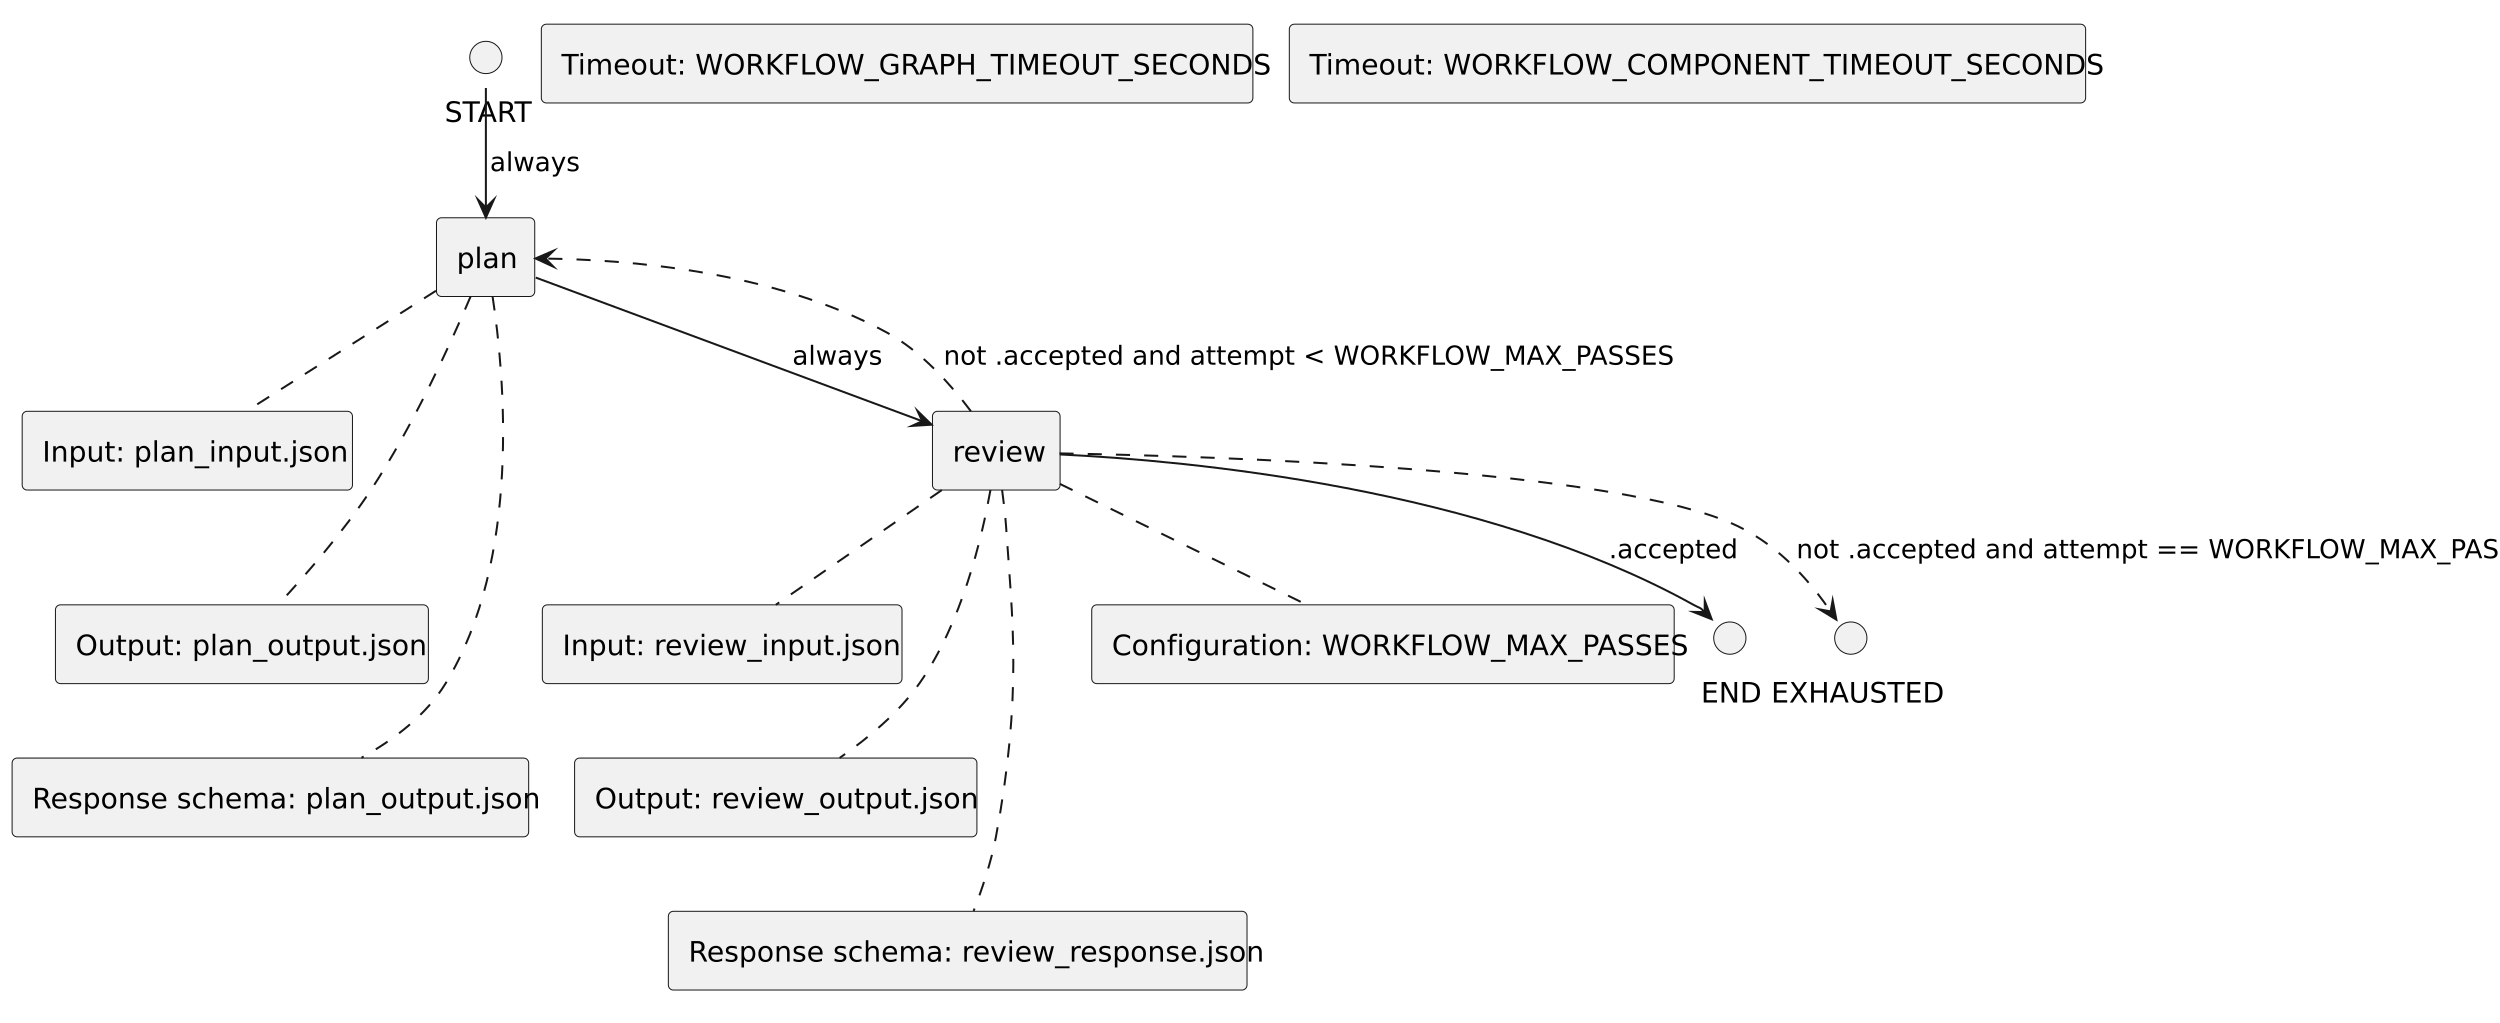
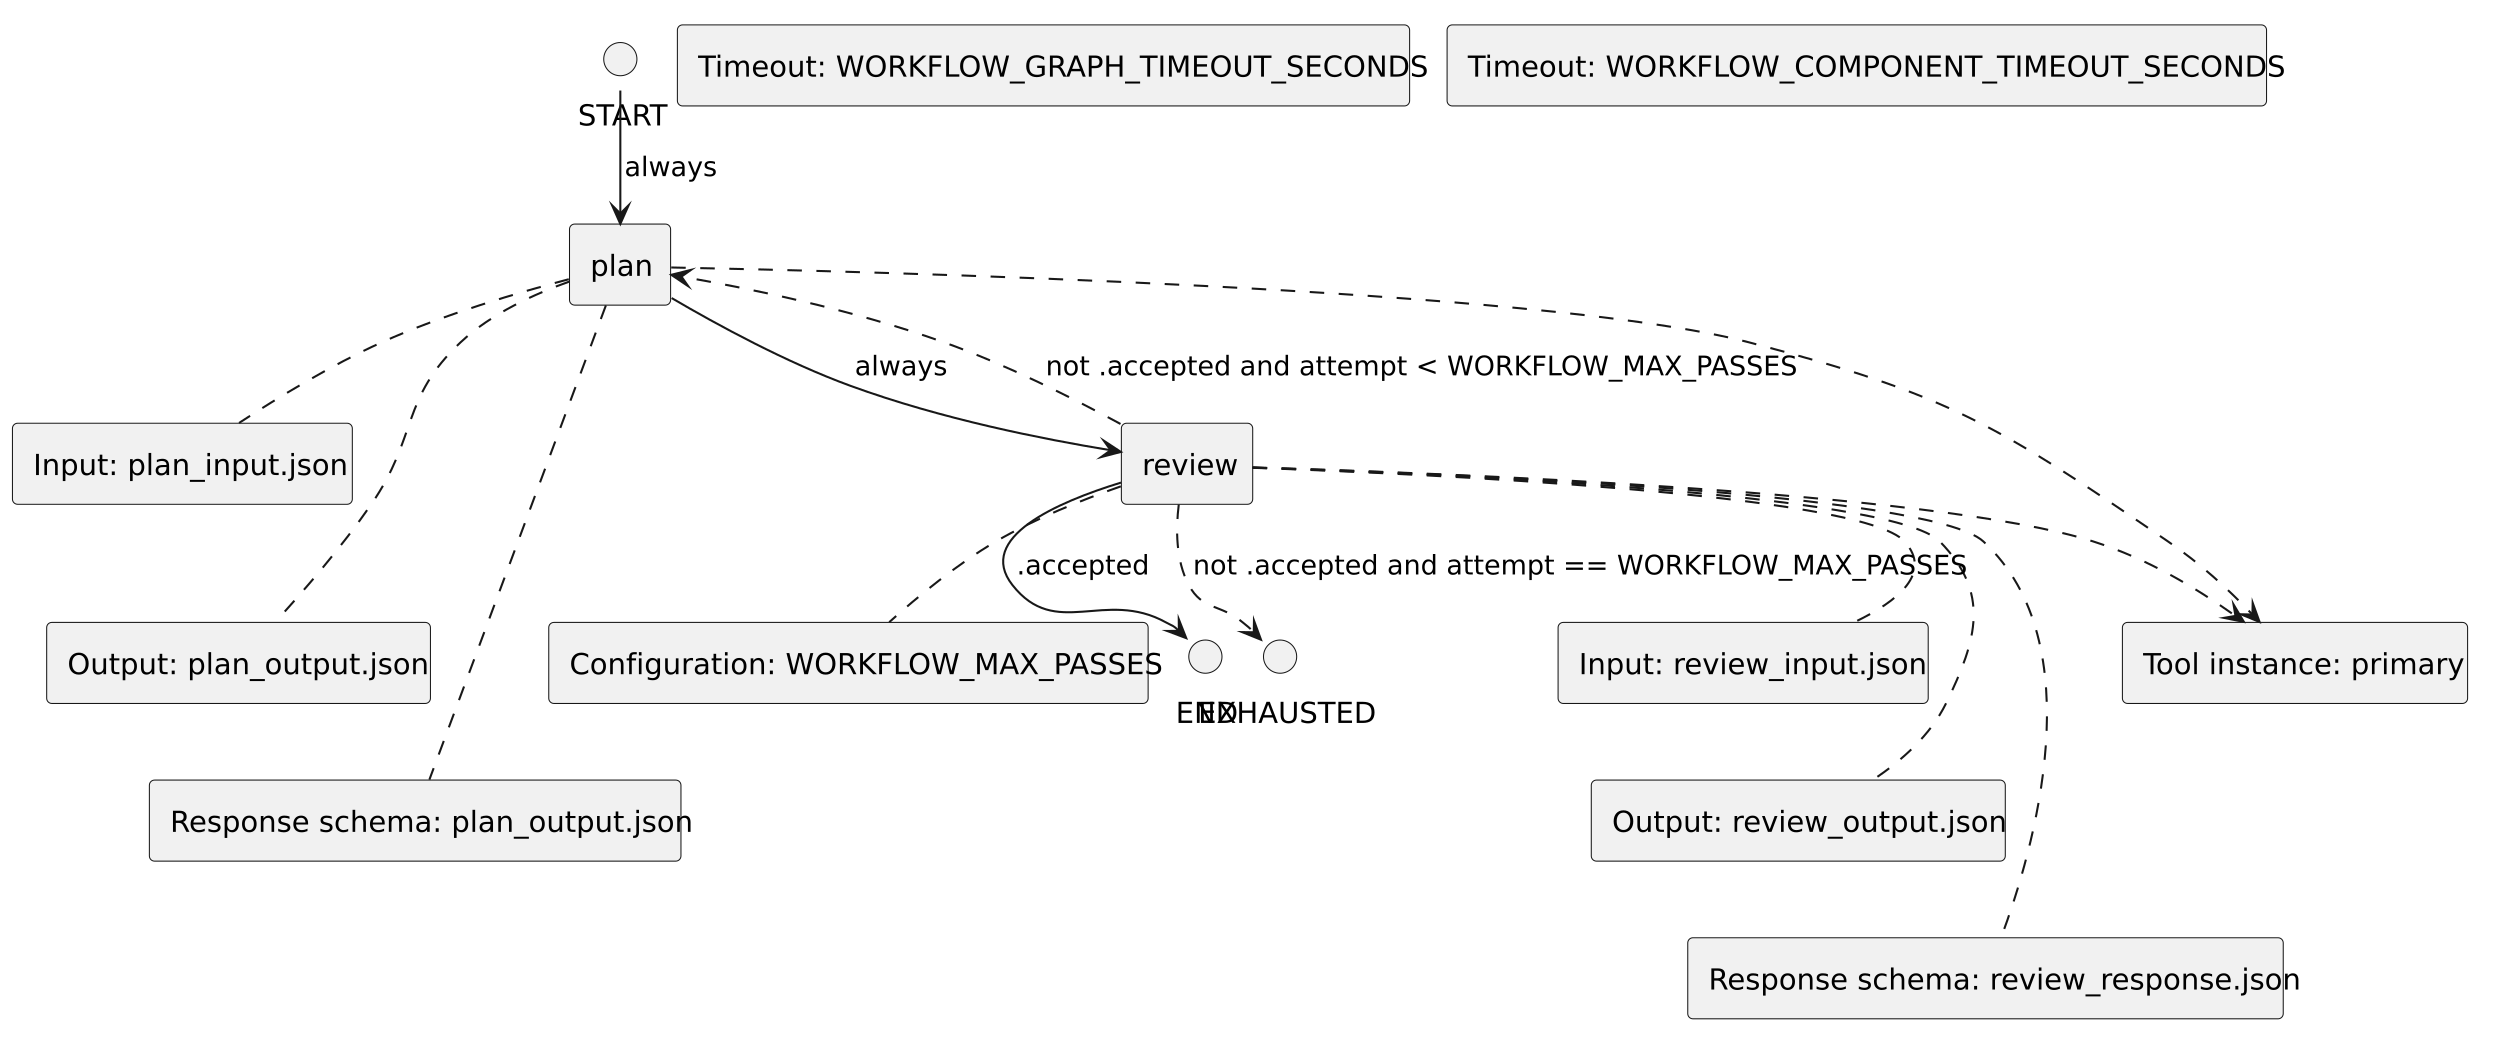
- <svg xmlns="http://www.w3.org/2000/svg" xmlns:xlink="http://www.w3.org/1999/xlink" version="1.1" data-diagram-type="DESCRIPTION" style="width:1240px;height:507px;background:#FFFFFF;" width="1240px" height="507px" viewBox="0 0 1240 507" zoomAndPan="magnify" preserveAspectRatio="none" contentStyleType="text/css">
+ <svg xmlns="http://www.w3.org/2000/svg" xmlns:xlink="http://www.w3.org/1999/xlink" version="1.1" data-diagram-type="DESCRIPTION" style="width:1205px;height:507px;background:#FFFFFF;" width="1205px" height="507px" viewBox="0 0 1205 507" zoomAndPan="magnify" preserveAspectRatio="none" contentStyleType="text/css">
  <defs />
  <g font-family="DejaVu Sans, Liberation Sans, Arial, sans-serif" lengthAdjust="spacing">
    <g class="entity" data-qualified-name="n0" id="ent0001" data-source-line="5">
      <a target="_top" href="//github.com/gorban/api-agent/blob/_____switch_branch_____/demo/simple/workflows/components/draft.md.html#node-plan" xlink:href="//github.com/gorban/api-agent/blob/_____switch_branch_____/demo/simple/workflows/components/draft.md.html#node-plan" xlink:type="simple" xlink:actuate="onRequest" xlink:show="new" title="//github.com/gorban/api-agent/blob/_____switch_branch_____/demo/simple/workflows/components/draft.md.html#node-plan" xlink:title="//github.com/gorban/api-agent/blob/_____switch_branch_____/demo/simple/workflows/components/draft.md.html#node-plan">
-         <rect x="216.5" y="108" width="48.728" height="39.068" fill="#F1F1F1" style="stroke:#181818;stroke-width:0.5;" rx="2.5" ry="2.5" />
-         <text x="226.5" y="132.966" fill="#000" font-size="14" textLength="28.728">plan</text>
+         <rect x="274.5" y="108" width="48.728" height="39.068" fill="#F1F1F1" style="stroke:#181818;stroke-width:0.5;" rx="2.5" ry="2.5" />
+         <text x="284.5" y="132.966" fill="#000" font-size="14" textLength="28.728">plan</text>
      </a>
    </g>
    <g class="entity" data-qualified-name="ref0" id="ent0002" data-source-line="6">
      <a target="_top" href="//github.com/gorban/api-agent/blob/_____switch_branch_____/demo/simple/schemas/plan_input.json" xlink:href="//github.com/gorban/api-agent/blob/_____switch_branch_____/demo/simple/schemas/plan_input.json" xlink:type="simple" xlink:actuate="onRequest" xlink:show="new" title="//github.com/gorban/api-agent/blob/_____switch_branch_____/demo/simple/schemas/plan_input.json" xlink:title="//github.com/gorban/api-agent/blob/_____switch_branch_____/demo/simple/schemas/plan_input.json">
-         <rect x="11" y="204" width="163.821" height="39.068" fill="#F1F1F1" style="stroke:#181818;stroke-width:0.5;" rx="2.5" ry="2.5" />
-         <text x="21" y="228.966" fill="#000" font-size="14" textLength="143.821">Input: plan_input.json</text>
+         <rect x="6" y="204" width="163.821" height="39.068" fill="#F1F1F1" style="stroke:#181818;stroke-width:0.5;" rx="2.5" ry="2.5" />
+         <text x="16" y="228.966" fill="#000" font-size="14" textLength="143.821">Input: plan_input.json</text>
      </a>
    </g>
    <g class="entity" data-qualified-name="ref1" id="ent0004" data-source-line="8">
      <a target="_top" href="//github.com/gorban/api-agent/blob/_____switch_branch_____/demo/simple/schemas/plan_output.json" xlink:href="//github.com/gorban/api-agent/blob/_____switch_branch_____/demo/simple/schemas/plan_output.json" xlink:type="simple" xlink:actuate="onRequest" xlink:show="new" title="//github.com/gorban/api-agent/blob/_____switch_branch_____/demo/simple/schemas/plan_output.json" xlink:title="//github.com/gorban/api-agent/blob/_____switch_branch_____/demo/simple/schemas/plan_output.json">
-         <rect x="27.5" y="300" width="184.975" height="39.068" fill="#F1F1F1" style="stroke:#181818;stroke-width:0.5;" rx="2.5" ry="2.5" />
-         <text x="37.5" y="324.966" fill="#000" font-size="14" textLength="164.975">Output: plan_output.json</text>
+         <rect x="22.5" y="300" width="184.975" height="39.068" fill="#F1F1F1" style="stroke:#181818;stroke-width:0.5;" rx="2.5" ry="2.5" />
+         <text x="32.5" y="324.966" fill="#000" font-size="14" textLength="164.975">Output: plan_output.json</text>
      </a>
    </g>
    <g class="entity" data-qualified-name="ref2" id="ent0007" data-source-line="11">
      <a target="_top" href="//github.com/gorban/api-agent/blob/_____switch_branch_____/demo/simple/schemas/plan_output.json" xlink:href="//github.com/gorban/api-agent/blob/_____switch_branch_____/demo/simple/schemas/plan_output.json" xlink:type="simple" xlink:actuate="onRequest" xlink:show="new" title="//github.com/gorban/api-agent/blob/_____switch_branch_____/demo/simple/schemas/plan_output.json" xlink:title="//github.com/gorban/api-agent/blob/_____switch_branch_____/demo/simple/schemas/plan_output.json">
-         <rect x="6" y="376" width="256.221" height="39.068" fill="#F1F1F1" style="stroke:#181818;stroke-width:0.5;" rx="2.5" ry="2.5" />
-         <text x="16" y="400.966" fill="#000" font-size="14" textLength="236.221">Response schema: plan_output.json</text>
+         <rect x="72" y="376" width="256.221" height="39.068" fill="#F1F1F1" style="stroke:#181818;stroke-width:0.5;" rx="2.5" ry="2.5" />
+         <text x="82" y="400.966" fill="#000" font-size="14" textLength="236.221">Response schema: plan_output.json</text>
      </a>
    </g>
    <g class="entity" data-qualified-name="n1" id="ent0010" data-source-line="14">
      <a target="_top" href="//github.com/gorban/api-agent/blob/_____switch_branch_____/demo/simple/workflows/components/draft.md.html#node-review" xlink:href="//github.com/gorban/api-agent/blob/_____switch_branch_____/demo/simple/workflows/components/draft.md.html#node-review" xlink:type="simple" xlink:actuate="onRequest" xlink:show="new" title="//github.com/gorban/api-agent/blob/_____switch_branch_____/demo/simple/workflows/components/draft.md.html#node-review" xlink:title="//github.com/gorban/api-agent/blob/_____switch_branch_____/demo/simple/workflows/components/draft.md.html#node-review">
-         <rect x="462.5" y="204" width="63.302" height="39.068" fill="#F1F1F1" style="stroke:#181818;stroke-width:0.5;" rx="2.5" ry="2.5" />
-         <text x="472.5" y="228.966" fill="#000" font-size="14" textLength="43.302">review</text>
+         <rect x="540.5" y="204" width="63.302" height="39.068" fill="#F1F1F1" style="stroke:#181818;stroke-width:0.5;" rx="2.5" ry="2.5" />
+         <text x="550.5" y="228.966" fill="#000" font-size="14" textLength="43.302">review</text>
      </a>
    </g>
    <g class="entity" data-qualified-name="ref3" id="ent0011" data-source-line="15">
      <a target="_top" href="//github.com/gorban/api-agent/blob/_____switch_branch_____/demo/simple/schemas/review_input.json" xlink:href="//github.com/gorban/api-agent/blob/_____switch_branch_____/demo/simple/schemas/review_input.json" xlink:type="simple" xlink:actuate="onRequest" xlink:show="new" title="//github.com/gorban/api-agent/blob/_____switch_branch_____/demo/simple/schemas/review_input.json" xlink:title="//github.com/gorban/api-agent/blob/_____switch_branch_____/demo/simple/schemas/review_input.json">
-         <rect x="269" y="300" width="178.395" height="39.068" fill="#F1F1F1" style="stroke:#181818;stroke-width:0.5;" rx="2.5" ry="2.5" />
-         <text x="279" y="324.966" fill="#000" font-size="14" textLength="158.395">Input: review_input.json</text>
+         <rect x="751" y="300" width="178.395" height="39.068" fill="#F1F1F1" style="stroke:#181818;stroke-width:0.5;" rx="2.5" ry="2.5" />
+         <text x="761" y="324.966" fill="#000" font-size="14" textLength="158.395">Input: review_input.json</text>
      </a>
    </g>
    <g class="entity" data-qualified-name="ref4" id="ent0013" data-source-line="17">
      <a target="_top" href="//github.com/gorban/api-agent/blob/_____switch_branch_____/demo/simple/schemas/review_output.json" xlink:href="//github.com/gorban/api-agent/blob/_____switch_branch_____/demo/simple/schemas/review_output.json" xlink:type="simple" xlink:actuate="onRequest" xlink:show="new" title="//github.com/gorban/api-agent/blob/_____switch_branch_____/demo/simple/schemas/review_output.json" xlink:title="//github.com/gorban/api-agent/blob/_____switch_branch_____/demo/simple/schemas/review_output.json">
-         <rect x="285" y="376" width="199.549" height="39.068" fill="#F1F1F1" style="stroke:#181818;stroke-width:0.5;" rx="2.5" ry="2.5" />
-         <text x="295" y="400.966" fill="#000" font-size="14" textLength="179.549">Output: review_output.json</text>
+         <rect x="767" y="376" width="199.549" height="39.068" fill="#F1F1F1" style="stroke:#181818;stroke-width:0.5;" rx="2.5" ry="2.5" />
+         <text x="777" y="400.966" fill="#000" font-size="14" textLength="179.549">Output: review_output.json</text>
      </a>
    </g>
    <g class="entity" data-qualified-name="ref5" id="ent0016" data-source-line="20">
      <a target="_top" href="//github.com/gorban/api-agent/blob/_____switch_branch_____/demo/simple/schemas/review_response.json" xlink:href="//github.com/gorban/api-agent/blob/_____switch_branch_____/demo/simple/schemas/review_response.json" xlink:type="simple" xlink:actuate="onRequest" xlink:show="new" title="//github.com/gorban/api-agent/blob/_____switch_branch_____/demo/simple/schemas/review_response.json" xlink:title="//github.com/gorban/api-agent/blob/_____switch_branch_____/demo/simple/schemas/review_response.json">
-         <rect x="331.5" y="452" width="287.021" height="39.068" fill="#F1F1F1" style="stroke:#181818;stroke-width:0.5;" rx="2.5" ry="2.5" />
-         <text x="341.5" y="476.966" fill="#000" font-size="14" textLength="267.021">Response schema: review_response.json</text>
+         <rect x="813.5" y="452" width="287.021" height="39.068" fill="#F1F1F1" style="stroke:#181818;stroke-width:0.5;" rx="2.5" ry="2.5" />
+         <text x="823.5" y="476.966" fill="#000" font-size="14" textLength="267.021">Response schema: review_response.json</text>
      </a>
    </g>
-     <g class="entity" data-qualified-name="timeout6" id="ent0019" data-source-line="23">
-       <a target="_top" href="//github.com/gorban/api-agent/blob/_____switch_branch_____/demo/simple/cfg/config.toml" xlink:href="//github.com/gorban/api-agent/blob/_____switch_branch_____/demo/simple/cfg/config.toml" xlink:type="simple" xlink:actuate="onRequest" xlink:show="new" title="//github.com/gorban/api-agent/blob/_____switch_branch_____/demo/simple/cfg/config.toml" xlink:title="//github.com/gorban/api-agent/blob/_____switch_branch_____/demo/simple/cfg/config.toml">
-         <rect x="268.5" y="12" width="352.933" height="39.068" fill="#F1F1F1" style="stroke:#181818;stroke-width:0.5;" rx="2.5" ry="2.5" />
-         <text x="278.5" y="36.966" fill="#000" font-size="14" textLength="332.933">Timeout: WORKFLOW_GRAPH_TIMEOUT_SECONDS</text>
+     <g class="entity" data-qualified-name="toolbinding1" id="ent0019" data-source-line="23">
+       <a target="_top" href="//github.com/gorban/api-agent/blob/_____switch_branch_____/demo/simple/workflows/components/draft.md.html#workflow-tool-node-plan-primary" xlink:href="//github.com/gorban/api-agent/blob/_____switch_branch_____/demo/simple/workflows/components/draft.md.html#workflow-tool-node-plan-primary" xlink:type="simple" xlink:actuate="onRequest" xlink:show="new" title="//github.com/gorban/api-agent/blob/_____switch_branch_____/demo/simple/workflows/components/draft.md.html#workflow-tool-node-plan-primary" xlink:title="//github.com/gorban/api-agent/blob/_____switch_branch_____/demo/simple/workflows/components/draft.md.html#workflow-tool-node-plan-primary">
+         <rect x="1023" y="300" width="166.383" height="39.068" fill="#F1F1F1" style="stroke:#181818;stroke-width:0.5;" rx="2.5" ry="2.5" />
+         <text x="1033" y="324.966" fill="#000" font-size="14" textLength="146.383">Tool instance: primary</text>
      </a>
    </g>
-     <g class="entity" data-qualified-name="timeout7" id="ent0020" data-source-line="24">
+     <g class="entity" data-qualified-name="timeout6" id="ent0022" data-source-line="26">
      <a target="_top" href="//github.com/gorban/api-agent/blob/_____switch_branch_____/demo/simple/cfg/config.toml" xlink:href="//github.com/gorban/api-agent/blob/_____switch_branch_____/demo/simple/cfg/config.toml" xlink:type="simple" xlink:actuate="onRequest" xlink:show="new" title="//github.com/gorban/api-agent/blob/_____switch_branch_____/demo/simple/cfg/config.toml" xlink:title="//github.com/gorban/api-agent/blob/_____switch_branch_____/demo/simple/cfg/config.toml">
-         <rect x="639.5" y="12" width="394.974" height="39.068" fill="#F1F1F1" style="stroke:#181818;stroke-width:0.5;" rx="2.5" ry="2.5" />
-         <text x="649.5" y="36.966" fill="#000" font-size="14" textLength="374.974">Timeout: WORKFLOW_COMPONENT_TIMEOUT_SECONDS</text>
+         <rect x="326.5" y="12" width="352.933" height="39.068" fill="#F1F1F1" style="stroke:#181818;stroke-width:0.5;" rx="2.5" ry="2.5" />
+         <text x="336.5" y="36.966" fill="#000" font-size="14" textLength="332.933">Timeout: WORKFLOW_GRAPH_TIMEOUT_SECONDS</text>
      </a>
    </g>
-     <g class="entity" data-qualified-name="passlimit8" id="ent0021" data-source-line="25">
+     <g class="entity" data-qualified-name="timeout7" id="ent0023" data-source-line="27">
      <a target="_top" href="//github.com/gorban/api-agent/blob/_____switch_branch_____/demo/simple/cfg/config.toml" xlink:href="//github.com/gorban/api-agent/blob/_____switch_branch_____/demo/simple/cfg/config.toml" xlink:type="simple" xlink:actuate="onRequest" xlink:show="new" title="//github.com/gorban/api-agent/blob/_____switch_branch_____/demo/simple/cfg/config.toml" xlink:title="//github.com/gorban/api-agent/blob/_____switch_branch_____/demo/simple/cfg/config.toml">
-         <rect x="541.5" y="300" width="288.897" height="39.068" fill="#F1F1F1" style="stroke:#181818;stroke-width:0.5;" rx="2.5" ry="2.5" />
-         <text x="551.5" y="324.966" fill="#000" font-size="14" textLength="268.897">Configuration: WORKFLOW_MAX_PASSES</text>
+         <rect x="697.5" y="12" width="394.974" height="39.068" fill="#F1F1F1" style="stroke:#181818;stroke-width:0.5;" rx="2.5" ry="2.5" />
+         <text x="707.5" y="36.966" fill="#000" font-size="14" textLength="374.974">Timeout: WORKFLOW_COMPONENT_TIMEOUT_SECONDS</text>
      </a>
    </g>
-     <g class="entity" data-qualified-name="start" id="ent0023" data-source-line="27">
-       <ellipse cx="241" cy="28.5" rx="8" ry="8" fill="#F1F1F1" style="stroke:#181818;stroke-width:0.5;" />
-       <text x="220.546" y="60.466" fill="#000" font-size="14" textLength="40.908">START</text>
+     <g class="entity" data-qualified-name="passlimit8" id="ent0024" data-source-line="28">
+       <a target="_top" href="//github.com/gorban/api-agent/blob/_____switch_branch_____/demo/simple/cfg/config.toml" xlink:href="//github.com/gorban/api-agent/blob/_____switch_branch_____/demo/simple/cfg/config.toml" xlink:type="simple" xlink:actuate="onRequest" xlink:show="new" title="//github.com/gorban/api-agent/blob/_____switch_branch_____/demo/simple/cfg/config.toml" xlink:title="//github.com/gorban/api-agent/blob/_____switch_branch_____/demo/simple/cfg/config.toml">
+         <rect x="264.5" y="300" width="288.897" height="39.068" fill="#F1F1F1" style="stroke:#181818;stroke-width:0.5;" rx="2.5" ry="2.5" />
+         <text x="274.5" y="324.966" fill="#000" font-size="14" textLength="268.897">Configuration: WORKFLOW_MAX_PASSES</text>
+       </a>
    </g>
-     <g class="entity" data-qualified-name="end" id="ent0026" data-source-line="30">
-       <ellipse cx="858" cy="316.5" rx="8" ry="8" fill="#F1F1F1" style="stroke:#181818;stroke-width:0.5;" />
-       <text x="843.678" y="348.466" fill="#000" font-size="14" textLength="28.644">END</text>
+     <g class="entity" data-qualified-name="start" id="ent0026" data-source-line="30">
+       <ellipse cx="299" cy="28.5" rx="8" ry="8" fill="#F1F1F1" style="stroke:#181818;stroke-width:0.5;" />
+       <text x="278.546" y="60.466" fill="#000" font-size="14" textLength="40.908">START</text>
    </g>
-     <g class="entity" data-qualified-name="exhausted" id="ent0029" data-source-line="33">
-       <ellipse cx="918" cy="316.5" rx="8" ry="8" fill="#F1F1F1" style="stroke:#181818;stroke-width:0.5;" />
-       <text x="878.492" y="348.466" fill="#000" font-size="14" textLength="79.016">EXHAUSTED</text>
+     <g class="entity" data-qualified-name="end" id="ent0029" data-source-line="33">
+       <ellipse cx="581" cy="316.5" rx="8" ry="8" fill="#F1F1F1" style="stroke:#181818;stroke-width:0.5;" />
+       <text x="566.678" y="348.466" fill="#000" font-size="14" textLength="28.644">END</text>
+     </g>
+     <g class="entity" data-qualified-name="exhausted" id="ent0032" data-source-line="36">
+       <ellipse cx="617" cy="316.5" rx="8" ry="8" fill="#F1F1F1" style="stroke:#181818;stroke-width:0.5;" />
+       <text x="577.492" y="348.466" fill="#000" font-size="14" textLength="79.016">EXHAUSTED</text>
    </g>
    <g class="link" data-entity-1="ent0001" data-entity-2="ent0002" id="lnk3" data-link-type="association">
-       <path d="M216.228,144.233 C190.307,160.697 149.638,186.527 122.179,203.968" style="stroke:#181818;stroke-width:1;stroke-dasharray:7,7;" fill="none" />
+       <path d="M274.158,134.591 C250.442,140.819 213.981,151.485 184,165 C159.735,175.938 133.948,191.636 115.217,203.867" style="stroke:#181818;stroke-width:1;stroke-dasharray:7,7;" fill="none" />
    </g>
    <g class="link" data-entity-1="ent0001" data-entity-2="ent0004" id="lnk5" data-link-type="association">
-       <path d="M233.403,147.091 C223.519,170.382 205.011,211.106 184,243 C170.293,263.807 151.581,285.265 137.932,299.961" style="stroke:#181818;stroke-width:1;stroke-dasharray:7,7;" fill="none" />
+       <path d="M274.481,135.7 C258.084,141.499 236.871,151.012 222,165 C193.166,192.122 201.465,210.407 179,243 C164.86,263.515 146.206,285.012 132.687,299.797" style="stroke:#181818;stroke-width:1;stroke-dasharray:7,7;" fill="none" />
    </g>
    <g class="link" data-entity-1="ent0001" data-entity-2="ent0007" id="lnk8" data-link-type="association">
-       <path d="M244.315,147.058 C250.234,185.908 258.728,277.303 221,339 C211.279,354.896 195.098,367.036 179.31,375.849" style="stroke:#181818;stroke-width:1;stroke-dasharray:7,7;" fill="none" />
+       <path d="M292.039,147.205 C273.861,196.044 225.122,326.999 206.954,375.816" style="stroke:#181818;stroke-width:1;stroke-dasharray:7,7;" fill="none" />
    </g>
    <g class="link" data-entity-1="ent0010" data-entity-2="ent0011" id="lnk12" data-link-type="association">
-       <path d="M467.131,243.071 C443.288,259.551 408.639,283.499 384.813,299.967" style="stroke:#181818;stroke-width:1;stroke-dasharray:7,7;" fill="none" />
+       <path d="M603.762,225.477 C685.315,228.311 897.164,237.851 918,261 C931.562,276.068 915.075,289.691 893.822,299.89" style="stroke:#181818;stroke-width:1;stroke-dasharray:7,7;" fill="none" />
    </g>
    <g class="link" data-entity-1="ent0010" data-entity-2="ent0013" id="lnk14" data-link-type="association">
-       <path d="M491.263,243.048 C487.004,267.02 476.993,309.21 456,339 C445.636,353.707 430.255,366.401 416.457,375.922" style="stroke:#181818;stroke-width:1;stroke-dasharray:7,7;" fill="none" />
+       <path d="M603.678,225.403 C687.815,228.114 912.041,237.496 935,261 C959.242,285.817 953.204,307.817 938,339 C930.526,354.329 916.545,366.666 902.953,375.779" style="stroke:#181818;stroke-width:1;stroke-dasharray:7,7;" fill="none" />
    </g>
    <g class="link" data-entity-1="ent0010" data-entity-2="ent0016" id="lnk17" data-link-type="association">
-       <path d="M497.034,243.018 C497.841,248.764 498.6,255.129 499,261 C502.175,307.572 507.105,344.465 494,415 C491.656,427.616 487.017,441.258 482.909,451.86" style="stroke:#181818;stroke-width:1;stroke-dasharray:7,7;" fill="none" />
+       <path d="M603.794,225.345 C691.2,227.968 930.35,237.263 956,261 C1009.39,310.408 979.968,410.485 964.542,451.904" style="stroke:#181818;stroke-width:1;stroke-dasharray:7,7;" fill="none" />
    </g>
-     <g class="link" data-entity-1="ent0010" data-entity-2="ent0021" id="lnk22" data-link-type="association">
-       <path d="M525.705,240.022 C559.256,256.448 612.197,282.367 647.97,299.881" style="stroke:#181818;stroke-width:1;stroke-dasharray:7,7;" fill="none" />
+     <g class="link" data-entity-1="ent0001" data-entity-2="ent0019" id="lnk20" data-link-type="dependency">
+       <polygon points="1089.126,299.806,1085.789,290.54,1085.667,296.195,1080.012,296.073,1089.126,299.806" fill="#181818" style="stroke:#181818;stroke-width:1;stroke-linejoin:miter;stroke-miterlimit:10;" />
+       <path d="M323.522,128.926 C415.896,130.721 742.711,138.823 843,165 C939.178,190.104 962.948,204.894 1045,261 C1061.338,272.172 1074.075,284.091 1085.667,296.195" style="stroke:#181818;stroke-width:1;stroke-dasharray:7,7;" fill="none" />
    </g>
-     <g class="link" data-entity-1="ent0023" data-entity-2="ent0001" id="lnk24" data-link-type="dependency">
-       <polygon points="241,107.92,245,98.92,241,102.92,237,98.92,241,107.92" fill="#181818" style="stroke:#181818;stroke-width:1;stroke-linejoin:miter;stroke-miterlimit:10;" />
-       <path d="M241,43.652 C241,59.506 241,83.759 241,102.92" style="stroke:#181818;stroke-width:1;" fill="none" />
-       <text x="243" y="84.897" fill="#000" font-size="13" textLength="41.015">always</text>
+     <g class="link" data-entity-1="ent0010" data-entity-2="ent0019" id="lnk21" data-link-type="dependency">
+       <polygon points="1081.574,299.76,1076.543,291.293,1077.494,296.869,1071.918,297.82,1081.574,299.76" fill="#181818" style="stroke:#181818;stroke-width:1;stroke-linejoin:miter;stroke-miterlimit:10;" />
+       <path d="M603.743,225.309 C691.067,227.826 933.396,236.848 1009,261 C1035.667,269.519 1058.729,283.571 1077.494,296.869" style="stroke:#181818;stroke-width:1;stroke-dasharray:7,7;" fill="none" />
    </g>
-     <g class="link" data-entity-1="ent0001" data-entity-2="ent0010" id="lnk25" data-link-type="dependency">
-       <polygon points="462.093,210.645,455.049,203.761,457.406,208.904,452.263,211.26,462.093,210.645" fill="#181818" style="stroke:#181818;stroke-width:1;stroke-linejoin:miter;stroke-miterlimit:10;" />
-       <path d="M265.719,137.684 C311.849,154.823 406.3,189.916 457.406,208.904" style="stroke:#181818;stroke-width:1;" fill="none" />
-       <text x="393" y="180.897" fill="#000" font-size="13" textLength="41.015">always</text>
+     <g class="link" data-entity-1="ent0010" data-entity-2="ent0024" id="lnk25" data-link-type="association">
+       <path d="M540.239,234.422 C521.986,240.771 498.986,249.896 480,261 C461.242,271.971 442.227,287.667 428.602,299.889" style="stroke:#181818;stroke-width:1;stroke-dasharray:7,7;" fill="none" />
    </g>
-     <g class="link" data-entity-1="ent0010" data-entity-2="ent0026" id="lnk27" data-link-type="dependency">
-       <polygon points="848.999,307.143,845.562,297.914,845.501,303.57,839.845,303.51,848.999,307.143" fill="#181818" style="stroke:#181818;stroke-width:1;stroke-linejoin:miter;stroke-miterlimit:10;" />
-       <path d="M525.72,225.402 C589.296,228.453 735.188,241.789 840,300 C843.291,301.828 842.862,300.875 845.501,303.57" style="stroke:#181818;stroke-width:1;" fill="none" />
-       <text x="798" y="276.897" fill="#000" font-size="13" textLength="58.604">.accepted</text>
+     <g class="link" data-entity-1="ent0026" data-entity-2="ent0001" id="lnk27" data-link-type="dependency">
+       <polygon points="299,107.92,303,98.92,299,102.92,295,98.92,299,107.92" fill="#181818" style="stroke:#181818;stroke-width:1;stroke-linejoin:miter;stroke-miterlimit:10;" />
+       <path d="M299,43.652 C299,59.506 299,83.759 299,102.92" style="stroke:#181818;stroke-width:1;" fill="none" />
+       <text x="301" y="84.897" fill="#000" font-size="13" textLength="41.015">always</text>
    </g>
-     <g class="link" data-entity-1="ent0010" data-entity-2="ent0001" id="lnk28" data-link-type="dependency">
-       <polygon points="265.583,128.193,274.529,132.312,270.582,128.259,274.635,124.313,265.583,128.193" fill="#181818" style="stroke:#181818;stroke-width:1;stroke-linejoin:miter;stroke-miterlimit:10;" />
-       <path d="M481.57,203.985 C471.821,190.981 457.074,174.308 440,165 C383.1,133.982 309.852,128.782 270.582,128.259" style="stroke:#181818;stroke-width:1;stroke-dasharray:7,7;" fill="none" />
-       <text x="468" y="180.897" fill="#000" font-size="13" textLength="333.957">not .accepted and attempt &lt; WORKFLOW_MAX_PASSES</text>
+     <g class="link" data-entity-1="ent0001" data-entity-2="ent0010" id="lnk28" data-link-type="dependency">
+       <polygon points="540.262,217.824,532.03,212.417,535.328,217.013,530.732,220.311,540.262,217.824" fill="#181818" style="stroke:#181818;stroke-width:1;stroke-linejoin:miter;stroke-miterlimit:10;" />
+       <path d="M323.729,143.662 C345.688,156.544 379.009,174.695 410,186 C453.877,202.005 502.161,211.559 535.328,217.013" style="stroke:#181818;stroke-width:1;" fill="none" />
+       <text x="412" y="180.897" fill="#000" font-size="13" textLength="41.015">always</text>
    </g>
    <g class="link" data-entity-1="ent0010" data-entity-2="ent0029" id="lnk30" data-link-type="dependency">
-       <polygon points="910.844,307.349,909.01,297.672,907.998,303.238,902.432,302.226,910.844,307.349" fill="#181818" style="stroke:#181818;stroke-width:1;stroke-linejoin:miter;stroke-miterlimit:10;" />
-       <path d="M525.506,224.879 C603.372,226.25 802.852,232.521 862,261 C883.595,271.398 898.605,289.669 907.998,303.238" style="stroke:#181818;stroke-width:1;stroke-dasharray:7,7;" fill="none" />
-       <text x="891" y="276.897" fill="#000" font-size="13" textLength="341.393">not .accepted and attempt == WORKFLOW_MAX_PASSES</text>
+       <polygon points="571.772,307.589,568.164,298.425,568.209,304.082,562.552,304.126,571.772,307.589" fill="#181818" style="stroke:#181818;stroke-width:1;stroke-linejoin:miter;stroke-miterlimit:10;" />
+       <path d="M540.313,232.612 C509.601,242.023 470.091,259.212 488,282 C508.915,308.613 532.383,283.614 562,300 C565.545,301.961 565.335,301.253 568.209,304.082" style="stroke:#181818;stroke-width:1;" fill="none" />
+       <text x="490" y="276.897" fill="#000" font-size="13" textLength="58.604">.accepted</text>
+     </g>
+     <g class="link" data-entity-1="ent0010" data-entity-2="ent0001" id="lnk31" data-link-type="dependency">
+       <polygon points="323.543,132.462,331.722,137.948,328.469,133.32,333.096,130.066,323.543,132.462" fill="#181818" style="stroke:#181818;stroke-width:1;stroke-linejoin:miter;stroke-miterlimit:10;" />
+       <path d="M540.081,204.351 C517.031,191.863 484.837,175.666 455,165 C409.819,148.849 359.622,138.75 328.469,133.32" style="stroke:#181818;stroke-width:1;stroke-dasharray:7,7;" fill="none" />
+       <text x="504" y="180.897" fill="#000" font-size="13" textLength="333.957">not .accepted and attempt &lt; WORKFLOW_MAX_PASSES</text>
+     </g>
+     <g class="link" data-entity-1="ent0010" data-entity-2="ent0032" id="lnk33" data-link-type="dependency">
+       <polygon points="607.808,308.346,604.417,299.1,604.328,304.756,598.672,304.667,607.808,308.346" fill="#181818" style="stroke:#181818;stroke-width:1;stroke-linejoin:miter;stroke-miterlimit:10;" />
+       <path d="M568.164,243.193 C566.71,255.003 566.688,270.204 573,282 C579.631,294.392 588.272,290.921 599,300 C602.01,302.547 601.598,301.939 604.328,304.756" style="stroke:#181818;stroke-width:1;stroke-dasharray:7,7;" fill="none" />
+       <text x="575" y="276.897" fill="#000" font-size="13" textLength="341.393">not .accepted and attempt == WORKFLOW_MAX_PASSES</text>
    </g>
  </g>
</svg>
